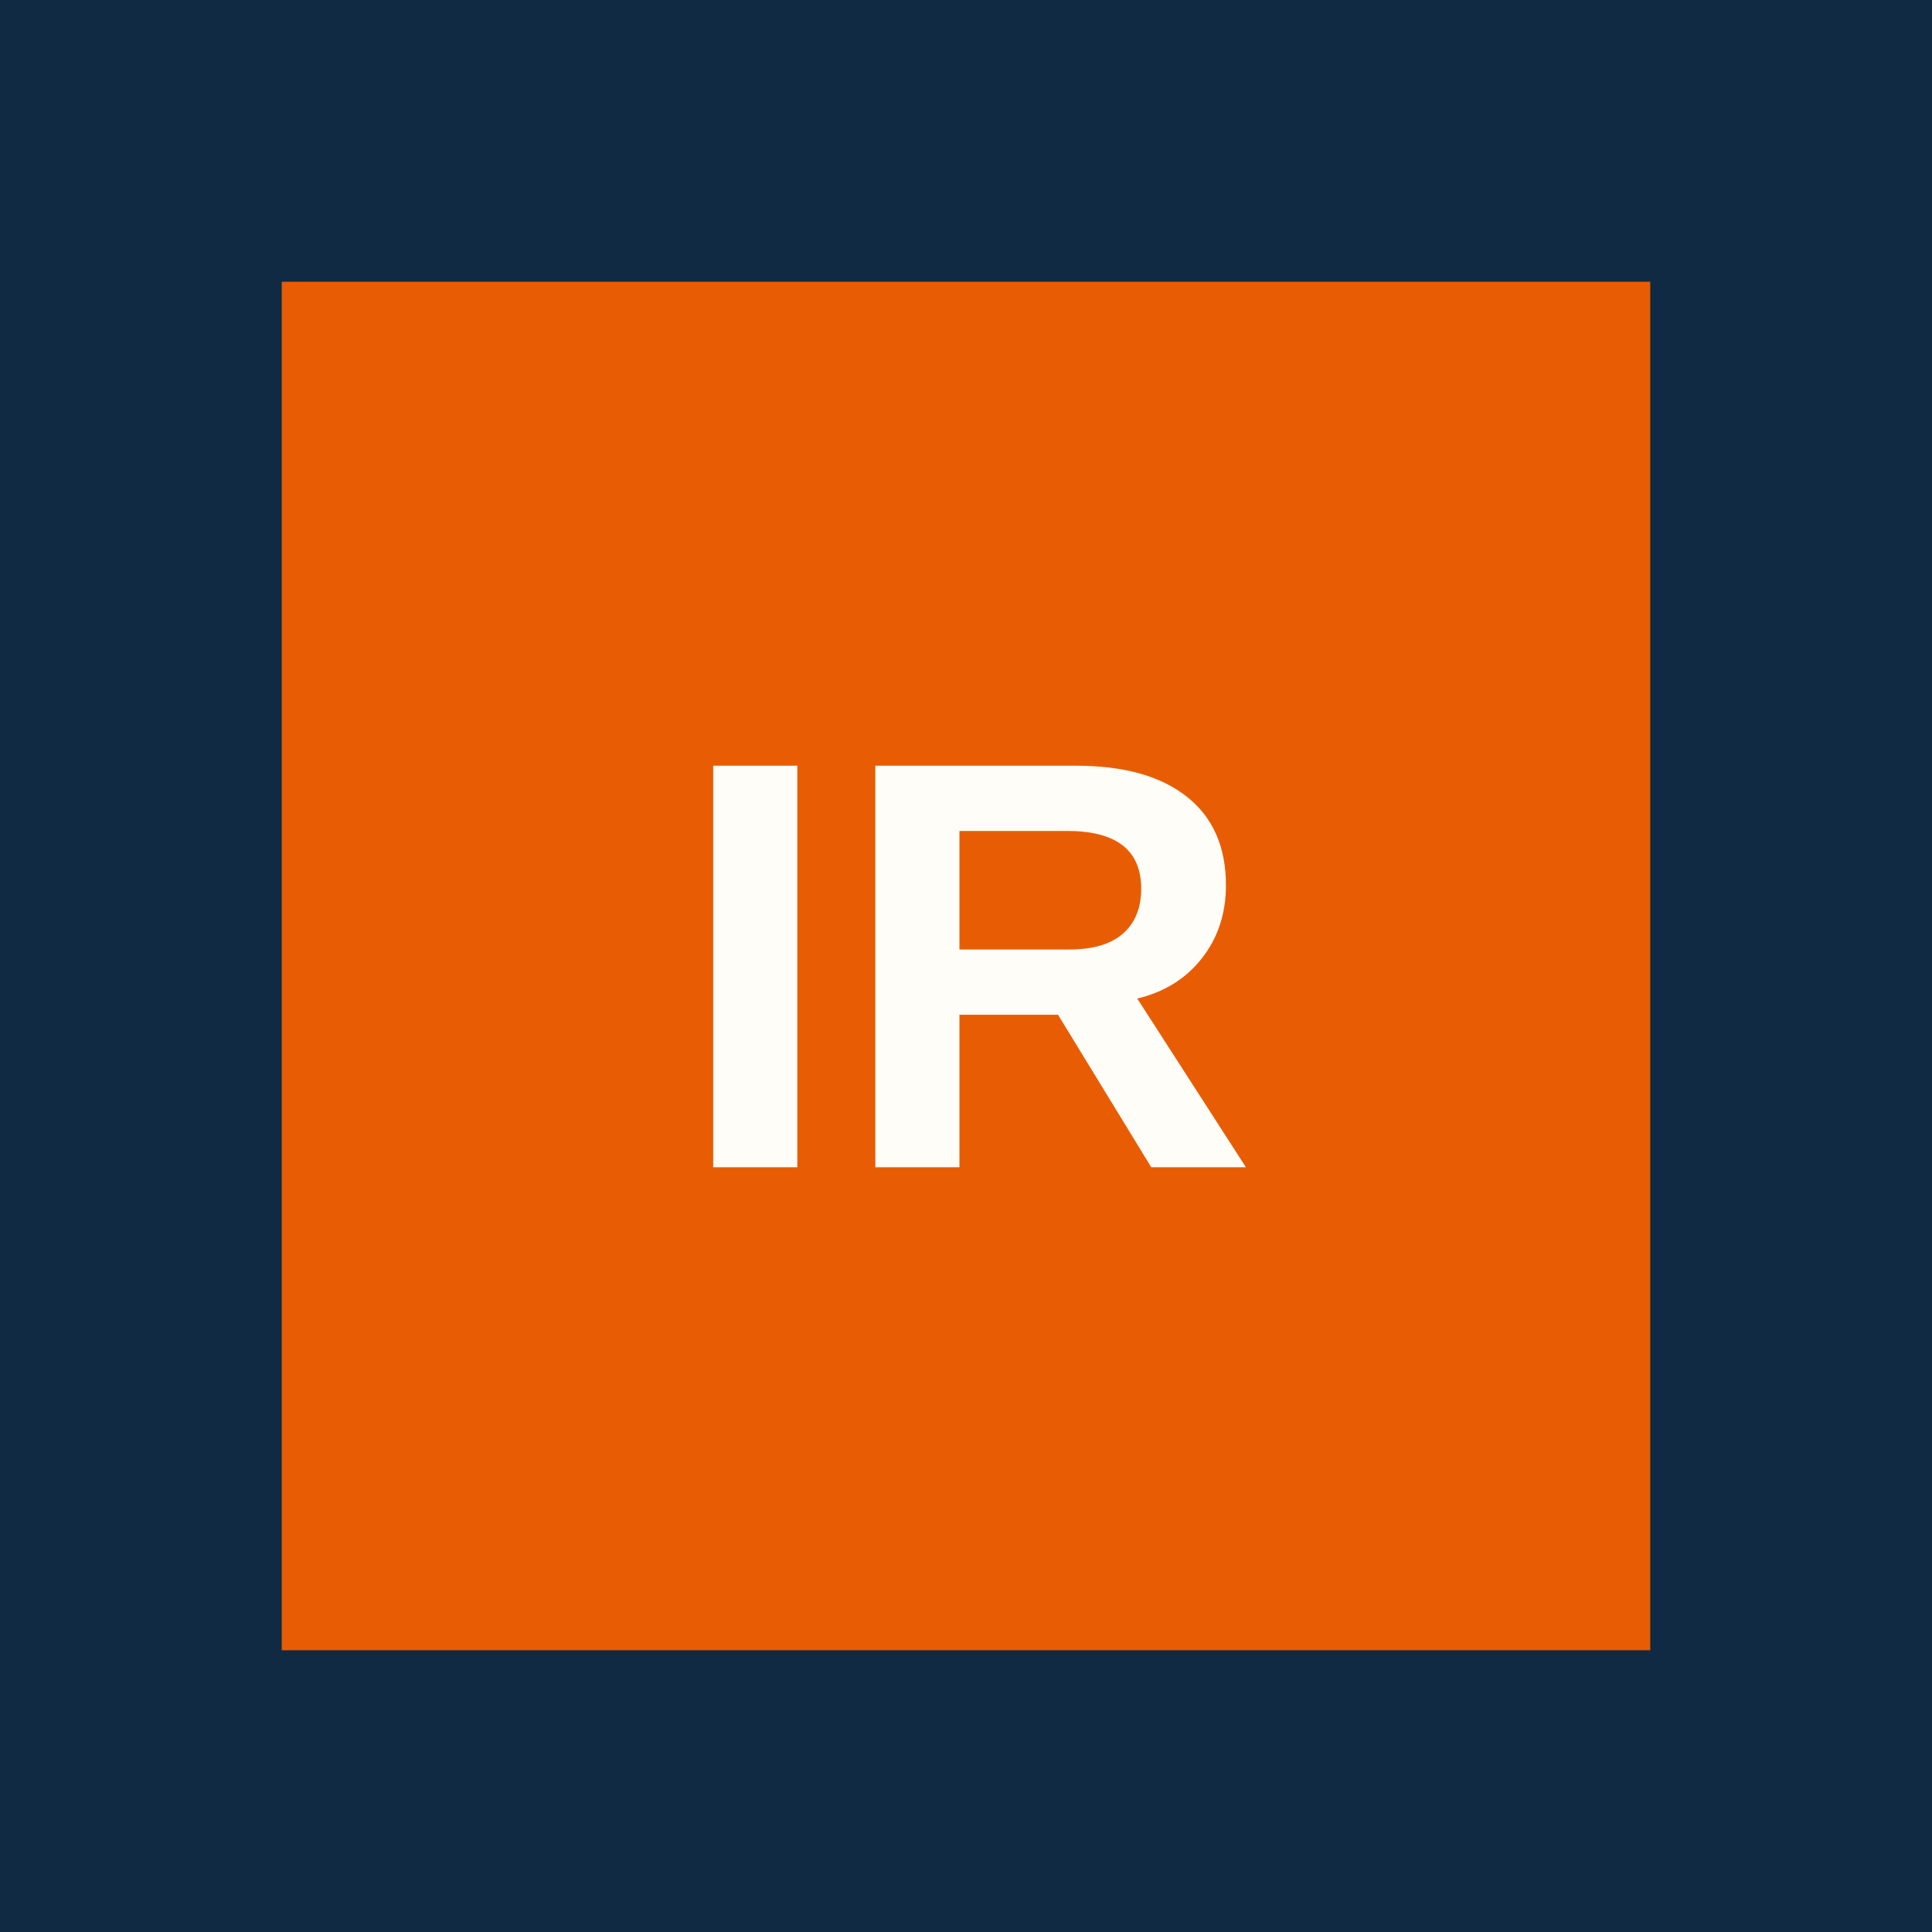
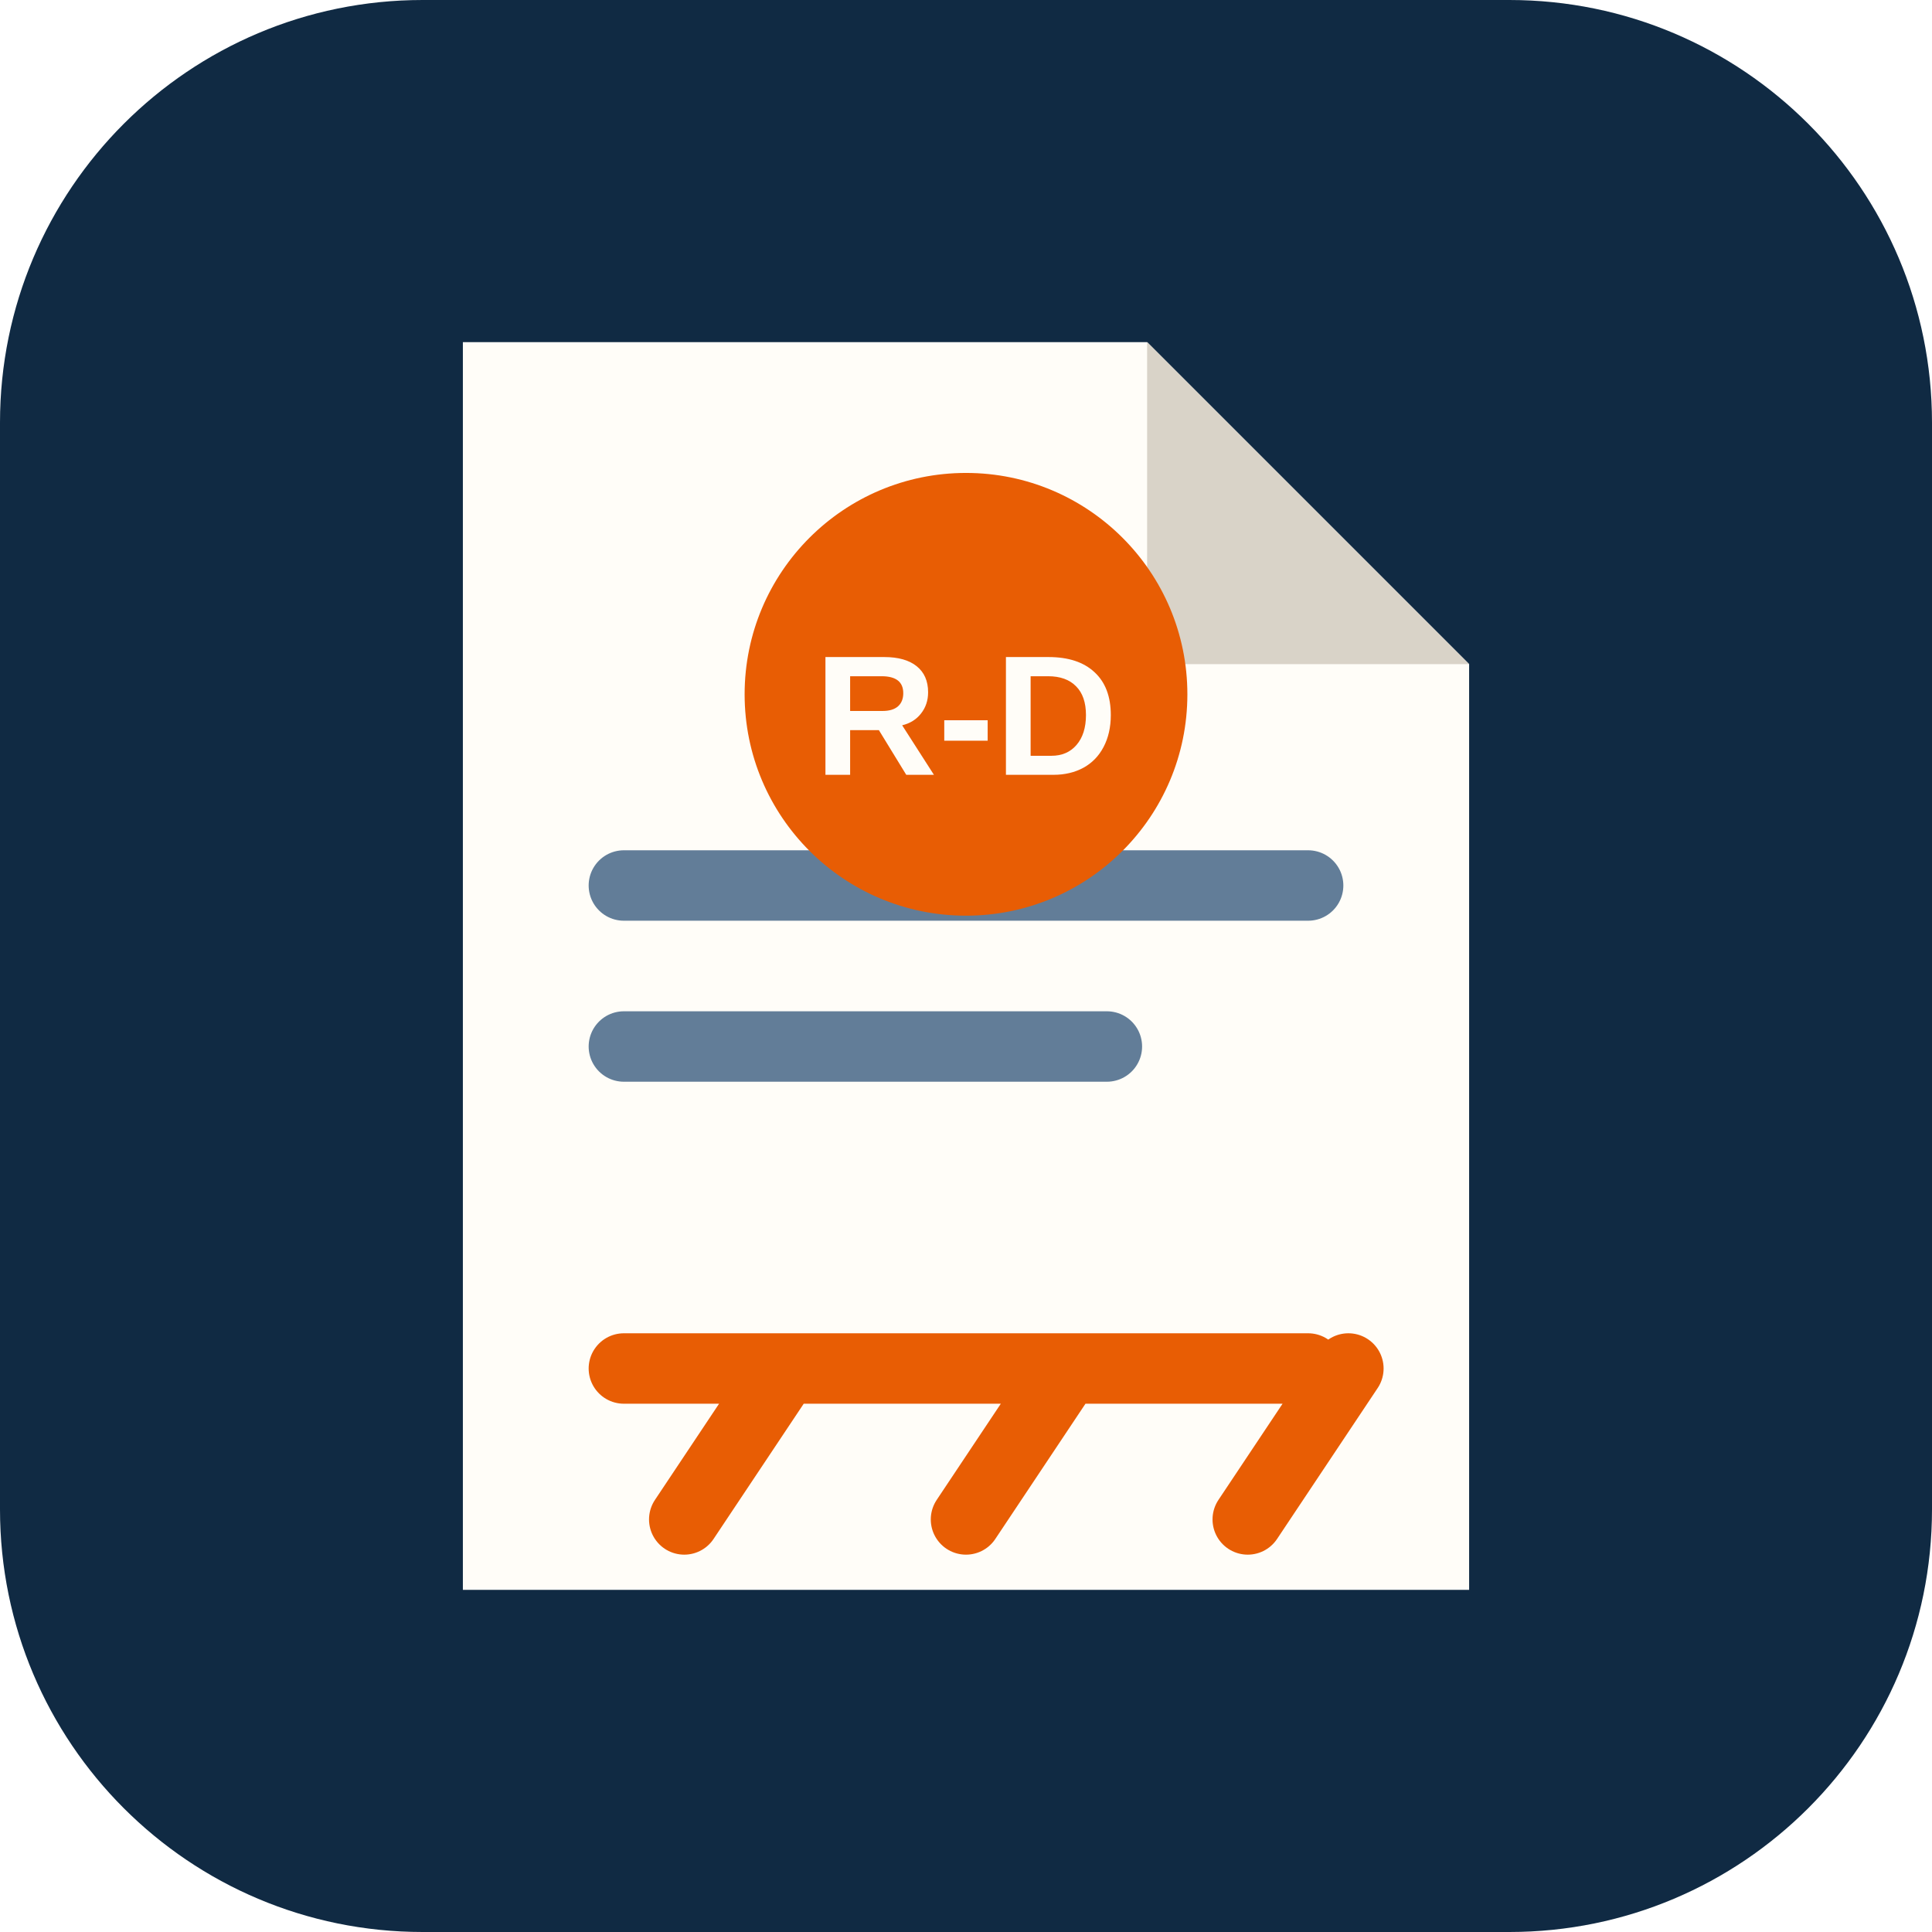
<svg xmlns="http://www.w3.org/2000/svg" viewBox="0 0 192 192">
-   <rect width="192" height="192" fill="#102a43" />
-   <rect x="28" y="28" width="136" height="136" fill="#e85d04" />
-   <text x="96" y="116" fill="#fffdf8" font-family="Arial,sans-serif" font-size="58" font-weight="700" text-anchor="middle">IR</text>
+   <rect width="192" height="192" rx="42" fill="#102a43" />
+   <path d="M46 34h68l32 32v92H46z" fill="#fffdf8" />
+   <path d="M114 34v32h32" fill="#d9d3c8" />
+   <path d="M62 88h68M62 104h48" fill="none" stroke="#627d98" stroke-linecap="round" stroke-width="7" />
+   <path d="M62 136h68M68 151l10-15M96 151l10-15M124 151l10-15" fill="none" stroke="#e85d04" stroke-linecap="round" stroke-width="7" />
+   <circle cx="96" cy="69" r="22" fill="#e85d04" />
+   <text x="96" y="77" fill="#fffdf8" font-family="Arial,sans-serif" font-size="17" font-weight="700" text-anchor="middle">R-D</text>
</svg>
